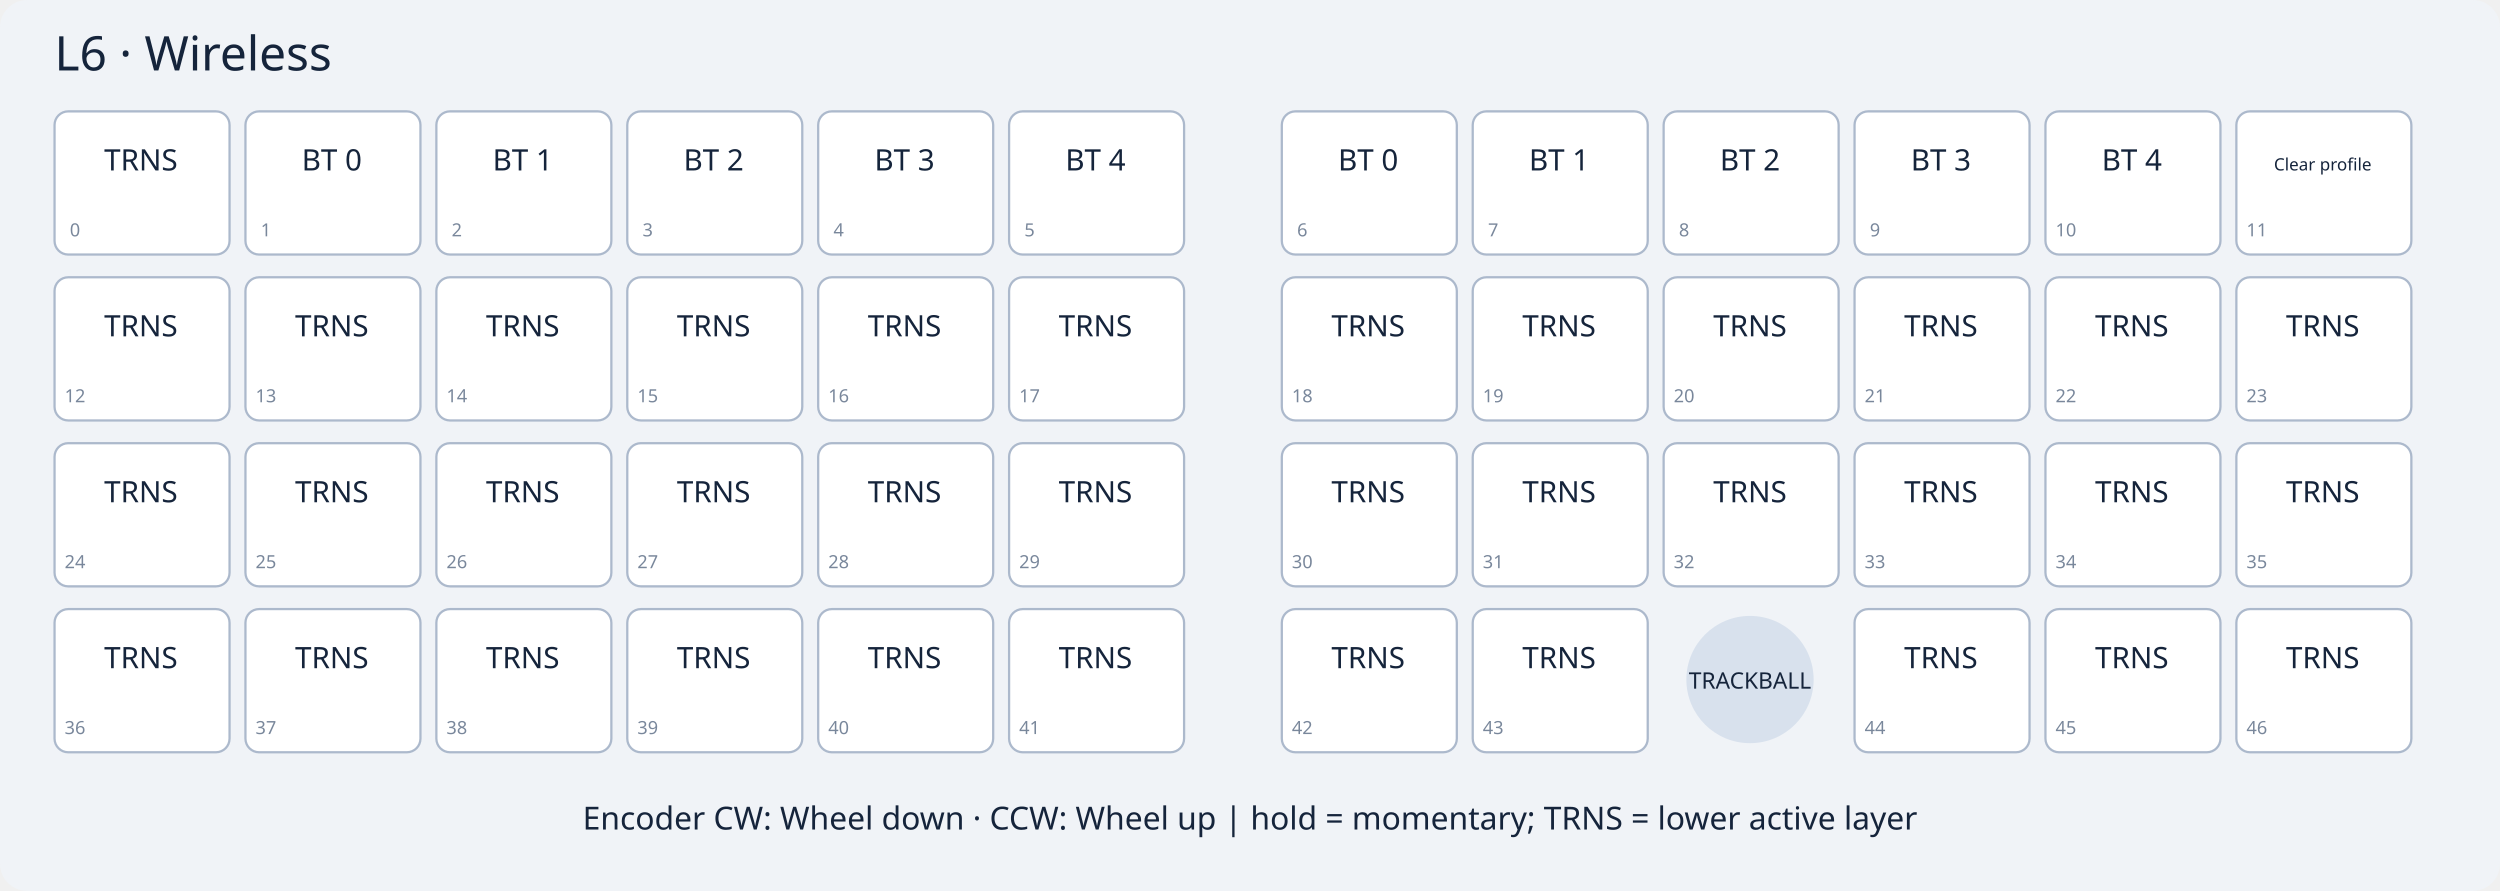
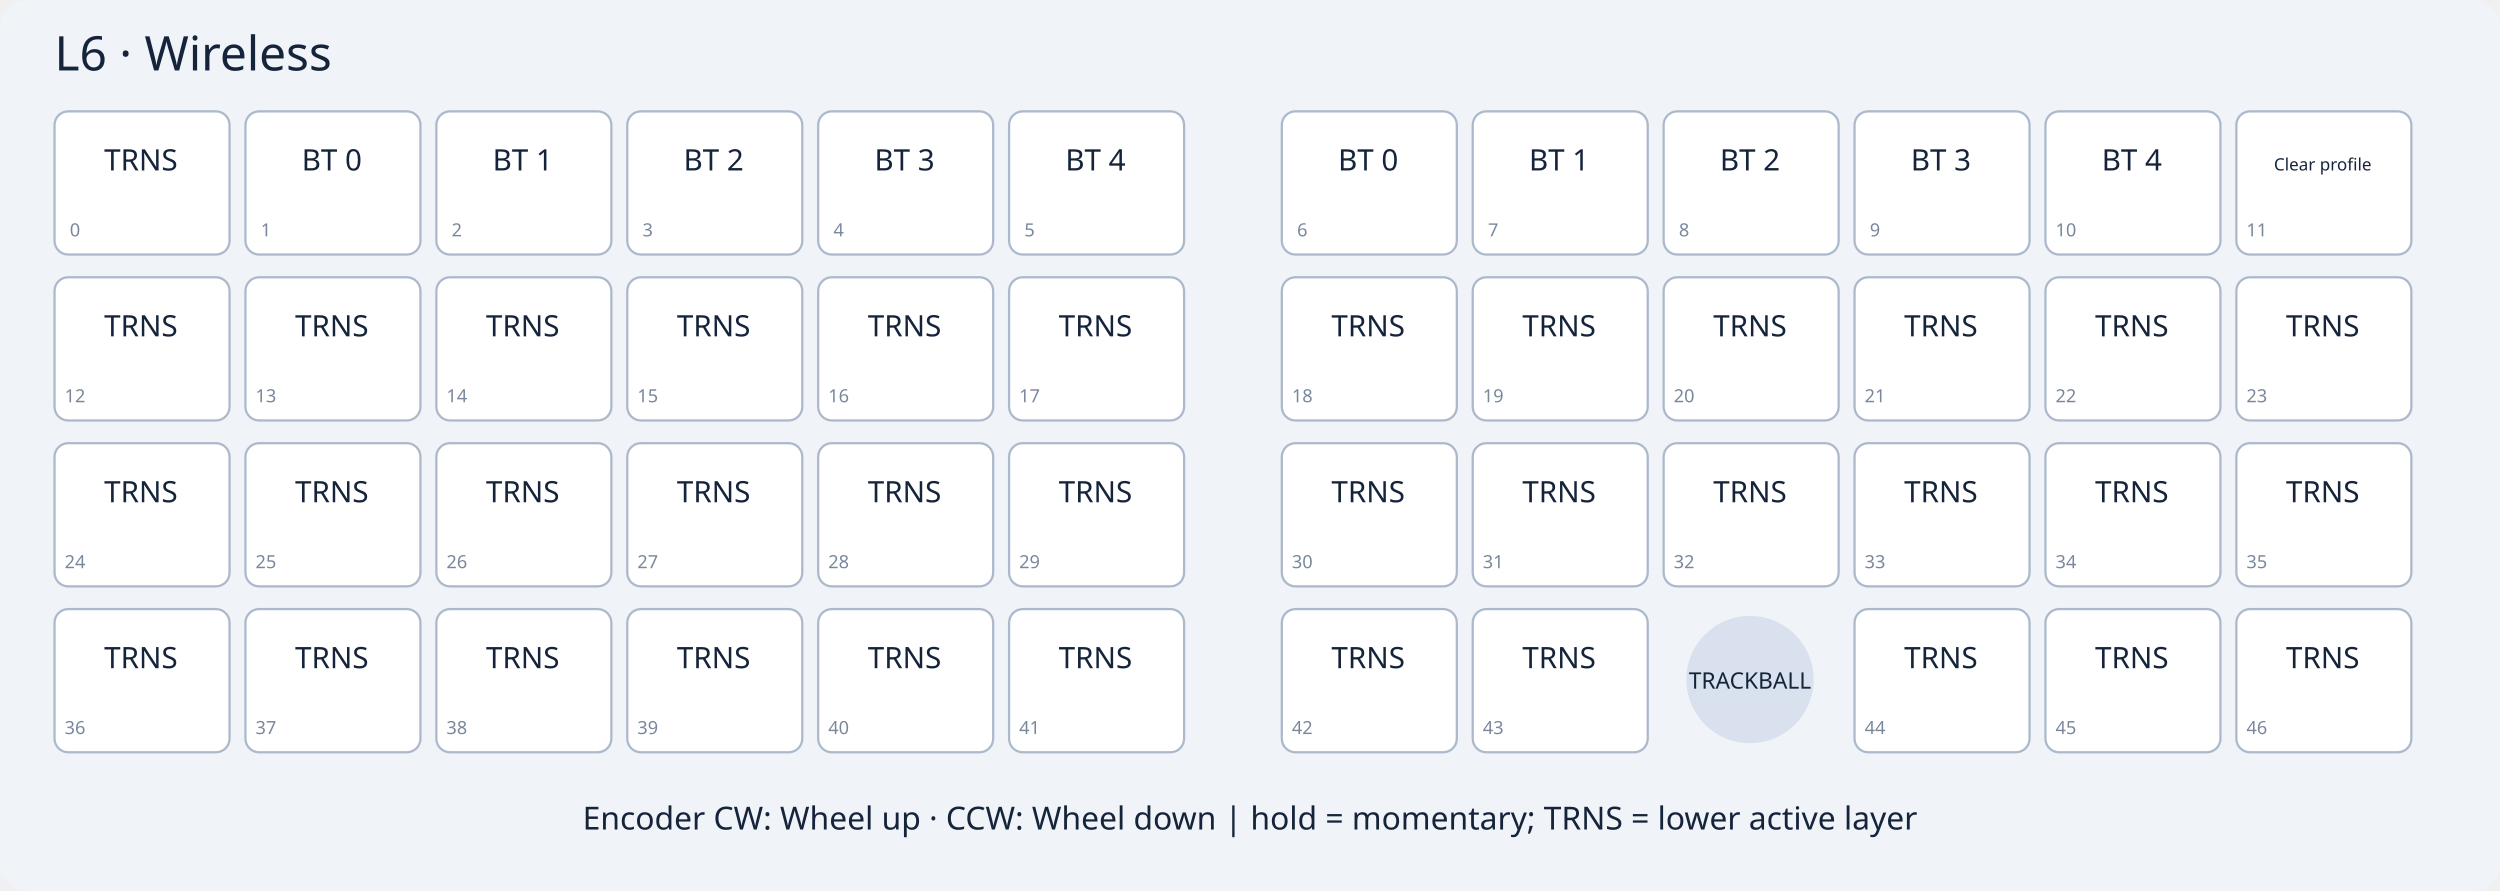
<svg xmlns="http://www.w3.org/2000/svg" width="1100" height="392" viewBox="0 0 1100 392">
  <rect width="1100" height="392" rx="12" fill="#f0f3f7" />
  <text x="24" y="31" font-family="sans-serif" font-size="21" fill="#15243b">L6 · Wireless</text>
  <g font-family="sans-serif" fill="#15243b" text-anchor="middle">
    <g>
      <rect x="24" y="49" width="77" height="63" rx="6" fill="white" stroke="#acb9cc" />
      <text x="62" y="75" font-size="13">TRNS</text>
      <text x="33" y="104" font-size="8" fill="#79879b">0</text>
    </g>
    <g>
      <rect x="108" y="49" width="77" height="63" rx="6" fill="white" stroke="#acb9cc" />
      <text x="146" y="75" font-size="13">BT 0</text>
      <text x="117" y="104" font-size="8" fill="#79879b">1</text>
    </g>
    <g>
      <rect x="192" y="49" width="77" height="63" rx="6" fill="white" stroke="#acb9cc" />
      <text x="230" y="75" font-size="13">BT 1</text>
      <text x="201" y="104" font-size="8" fill="#79879b">2</text>
    </g>
    <g>
      <rect x="276" y="49" width="77" height="63" rx="6" fill="white" stroke="#acb9cc" />
      <text x="314" y="75" font-size="13">BT 2</text>
      <text x="285" y="104" font-size="8" fill="#79879b">3</text>
    </g>
    <g>
      <rect x="360" y="49" width="77" height="63" rx="6" fill="white" stroke="#acb9cc" />
      <text x="398" y="75" font-size="13">BT 3</text>
      <text x="369" y="104" font-size="8" fill="#79879b">4</text>
    </g>
    <g>
      <rect x="444" y="49" width="77" height="63" rx="6" fill="white" stroke="#acb9cc" />
      <text x="482" y="75" font-size="13">BT 4</text>
      <text x="453" y="104" font-size="8" fill="#79879b">5</text>
    </g>
    <g>
      <rect x="564" y="49" width="77" height="63" rx="6" fill="white" stroke="#acb9cc" />
      <text x="602" y="75" font-size="13">BT 0</text>
      <text x="573" y="104" font-size="8" fill="#79879b">6</text>
    </g>
    <g>
      <rect x="648" y="49" width="77" height="63" rx="6" fill="white" stroke="#acb9cc" />
      <text x="686" y="75" font-size="13">BT 1</text>
      <text x="657" y="104" font-size="8" fill="#79879b">7</text>
    </g>
    <g>
      <rect x="732" y="49" width="77" height="63" rx="6" fill="white" stroke="#acb9cc" />
      <text x="770" y="75" font-size="13">BT 2</text>
      <text x="741" y="104" font-size="8" fill="#79879b">8</text>
    </g>
    <g>
      <rect x="816" y="49" width="77" height="63" rx="6" fill="white" stroke="#acb9cc" />
      <text x="854" y="75" font-size="13">BT 3</text>
      <text x="825" y="104" font-size="8" fill="#79879b">9</text>
    </g>
    <g>
      <rect x="900" y="49" width="77" height="63" rx="6" fill="white" stroke="#acb9cc" />
      <text x="938" y="75" font-size="13">BT 4</text>
      <text x="909" y="104" font-size="8" fill="#79879b">10</text>
    </g>
    <g>
      <rect x="984" y="49" width="77" height="63" rx="6" fill="white" stroke="#acb9cc" />
      <text x="1022" y="75" font-size="7.5">Clear profile</text>
      <text x="993" y="104" font-size="8" fill="#79879b">11</text>
    </g>
    <g>
      <rect x="24" y="122" width="77" height="63" rx="6" fill="white" stroke="#acb9cc" />
      <text x="62" y="148" font-size="13">TRNS</text>
      <text x="33" y="177" font-size="8" fill="#79879b">12</text>
    </g>
    <g>
      <rect x="108" y="122" width="77" height="63" rx="6" fill="white" stroke="#acb9cc" />
      <text x="146" y="148" font-size="13">TRNS</text>
      <text x="117" y="177" font-size="8" fill="#79879b">13</text>
    </g>
    <g>
      <rect x="192" y="122" width="77" height="63" rx="6" fill="white" stroke="#acb9cc" />
      <text x="230" y="148" font-size="13">TRNS</text>
      <text x="201" y="177" font-size="8" fill="#79879b">14</text>
    </g>
    <g>
      <rect x="276" y="122" width="77" height="63" rx="6" fill="white" stroke="#acb9cc" />
      <text x="314" y="148" font-size="13">TRNS</text>
      <text x="285" y="177" font-size="8" fill="#79879b">15</text>
    </g>
    <g>
      <rect x="360" y="122" width="77" height="63" rx="6" fill="white" stroke="#acb9cc" />
      <text x="398" y="148" font-size="13">TRNS</text>
      <text x="369" y="177" font-size="8" fill="#79879b">16</text>
    </g>
    <g>
      <rect x="444" y="122" width="77" height="63" rx="6" fill="white" stroke="#acb9cc" />
      <text x="482" y="148" font-size="13">TRNS</text>
      <text x="453" y="177" font-size="8" fill="#79879b">17</text>
    </g>
    <g>
      <rect x="564" y="122" width="77" height="63" rx="6" fill="white" stroke="#acb9cc" />
      <text x="602" y="148" font-size="13">TRNS</text>
      <text x="573" y="177" font-size="8" fill="#79879b">18</text>
    </g>
    <g>
      <rect x="648" y="122" width="77" height="63" rx="6" fill="white" stroke="#acb9cc" />
      <text x="686" y="148" font-size="13">TRNS</text>
      <text x="657" y="177" font-size="8" fill="#79879b">19</text>
    </g>
    <g>
      <rect x="732" y="122" width="77" height="63" rx="6" fill="white" stroke="#acb9cc" />
      <text x="770" y="148" font-size="13">TRNS</text>
      <text x="741" y="177" font-size="8" fill="#79879b">20</text>
    </g>
    <g>
      <rect x="816" y="122" width="77" height="63" rx="6" fill="white" stroke="#acb9cc" />
      <text x="854" y="148" font-size="13">TRNS</text>
      <text x="825" y="177" font-size="8" fill="#79879b">21</text>
    </g>
    <g>
      <rect x="900" y="122" width="77" height="63" rx="6" fill="white" stroke="#acb9cc" />
      <text x="938" y="148" font-size="13">TRNS</text>
      <text x="909" y="177" font-size="8" fill="#79879b">22</text>
    </g>
    <g>
      <rect x="984" y="122" width="77" height="63" rx="6" fill="white" stroke="#acb9cc" />
      <text x="1022" y="148" font-size="13">TRNS</text>
      <text x="993" y="177" font-size="8" fill="#79879b">23</text>
    </g>
    <g>
      <rect x="24" y="195" width="77" height="63" rx="6" fill="white" stroke="#acb9cc" />
      <text x="62" y="221" font-size="13">TRNS</text>
      <text x="33" y="250" font-size="8" fill="#79879b">24</text>
    </g>
    <g>
      <rect x="108" y="195" width="77" height="63" rx="6" fill="white" stroke="#acb9cc" />
      <text x="146" y="221" font-size="13">TRNS</text>
      <text x="117" y="250" font-size="8" fill="#79879b">25</text>
    </g>
    <g>
      <rect x="192" y="195" width="77" height="63" rx="6" fill="white" stroke="#acb9cc" />
      <text x="230" y="221" font-size="13">TRNS</text>
      <text x="201" y="250" font-size="8" fill="#79879b">26</text>
    </g>
    <g>
      <rect x="276" y="195" width="77" height="63" rx="6" fill="white" stroke="#acb9cc" />
      <text x="314" y="221" font-size="13">TRNS</text>
      <text x="285" y="250" font-size="8" fill="#79879b">27</text>
    </g>
    <g>
      <rect x="360" y="195" width="77" height="63" rx="6" fill="white" stroke="#acb9cc" />
      <text x="398" y="221" font-size="13">TRNS</text>
      <text x="369" y="250" font-size="8" fill="#79879b">28</text>
    </g>
    <g>
      <rect x="444" y="195" width="77" height="63" rx="6" fill="white" stroke="#acb9cc" />
      <text x="482" y="221" font-size="13">TRNS</text>
      <text x="453" y="250" font-size="8" fill="#79879b">29</text>
    </g>
    <g>
      <rect x="564" y="195" width="77" height="63" rx="6" fill="white" stroke="#acb9cc" />
      <text x="602" y="221" font-size="13">TRNS</text>
      <text x="573" y="250" font-size="8" fill="#79879b">30</text>
    </g>
    <g>
      <rect x="648" y="195" width="77" height="63" rx="6" fill="white" stroke="#acb9cc" />
      <text x="686" y="221" font-size="13">TRNS</text>
      <text x="657" y="250" font-size="8" fill="#79879b">31</text>
    </g>
    <g>
      <rect x="732" y="195" width="77" height="63" rx="6" fill="white" stroke="#acb9cc" />
      <text x="770" y="221" font-size="13">TRNS</text>
      <text x="741" y="250" font-size="8" fill="#79879b">32</text>
    </g>
    <g>
      <rect x="816" y="195" width="77" height="63" rx="6" fill="white" stroke="#acb9cc" />
      <text x="854" y="221" font-size="13">TRNS</text>
      <text x="825" y="250" font-size="8" fill="#79879b">33</text>
    </g>
    <g>
      <rect x="900" y="195" width="77" height="63" rx="6" fill="white" stroke="#acb9cc" />
      <text x="938" y="221" font-size="13">TRNS</text>
      <text x="909" y="250" font-size="8" fill="#79879b">34</text>
    </g>
    <g>
      <rect x="984" y="195" width="77" height="63" rx="6" fill="white" stroke="#acb9cc" />
      <text x="1022" y="221" font-size="13">TRNS</text>
      <text x="993" y="250" font-size="8" fill="#79879b">35</text>
    </g>
    <g>
      <rect x="24" y="268" width="77" height="63" rx="6" fill="white" stroke="#acb9cc" />
      <text x="62" y="294" font-size="13">TRNS</text>
      <text x="33" y="323" font-size="8" fill="#79879b">36</text>
    </g>
    <g>
      <rect x="108" y="268" width="77" height="63" rx="6" fill="white" stroke="#acb9cc" />
      <text x="146" y="294" font-size="13">TRNS</text>
      <text x="117" y="323" font-size="8" fill="#79879b">37</text>
    </g>
    <g>
      <rect x="192" y="268" width="77" height="63" rx="6" fill="white" stroke="#acb9cc" />
      <text x="230" y="294" font-size="13">TRNS</text>
      <text x="201" y="323" font-size="8" fill="#79879b">38</text>
    </g>
    <g>
      <rect x="276" y="268" width="77" height="63" rx="6" fill="white" stroke="#acb9cc" />
      <text x="314" y="294" font-size="13">TRNS</text>
      <text x="285" y="323" font-size="8" fill="#79879b">39</text>
    </g>
    <g>
      <rect x="360" y="268" width="77" height="63" rx="6" fill="white" stroke="#acb9cc" />
      <text x="398" y="294" font-size="13">TRNS</text>
      <text x="369" y="323" font-size="8" fill="#79879b">40</text>
    </g>
    <g>
      <rect x="444" y="268" width="77" height="63" rx="6" fill="white" stroke="#acb9cc" />
      <text x="482" y="294" font-size="13">TRNS</text>
      <text x="453" y="323" font-size="8" fill="#79879b">41</text>
    </g>
    <g>
      <rect x="564" y="268" width="77" height="63" rx="6" fill="white" stroke="#acb9cc" />
      <text x="602" y="294" font-size="13">TRNS</text>
      <text x="573" y="323" font-size="8" fill="#79879b">42</text>
    </g>
    <g>
      <rect x="648" y="268" width="77" height="63" rx="6" fill="white" stroke="#acb9cc" />
      <text x="686" y="294" font-size="13">TRNS</text>
      <text x="657" y="323" font-size="8" fill="#79879b">43</text>
    </g>
    <circle cx="770" cy="299" r="28" fill="#d8e1ed" />
    <text x="770" y="303" font-size="10">TRACKBALL</text>
    <g>
      <rect x="816" y="268" width="77" height="63" rx="6" fill="white" stroke="#acb9cc" />
      <text x="854" y="294" font-size="13">TRNS</text>
      <text x="825" y="323" font-size="8" fill="#79879b">44</text>
    </g>
    <g>
      <rect x="900" y="268" width="77" height="63" rx="6" fill="white" stroke="#acb9cc" />
      <text x="938" y="294" font-size="13">TRNS</text>
      <text x="909" y="323" font-size="8" fill="#79879b">45</text>
    </g>
    <g>
      <rect x="984" y="268" width="77" height="63" rx="6" fill="white" stroke="#acb9cc" />
      <text x="1022" y="294" font-size="13">TRNS</text>
      <text x="993" y="323" font-size="8" fill="#79879b">46</text>
    </g>
-     <text x="550" y="365" font-size="14">Encoder CW: Wheel down · CCW: Wheel up | hold = momentary; TRNS = lower active layer</text>
+     <text x="550" y="365" font-size="14">Encoder CW: Wheel up · CCW: Wheel down | hold = momentary; TRNS = lower active layer</text>
  </g>
</svg>
